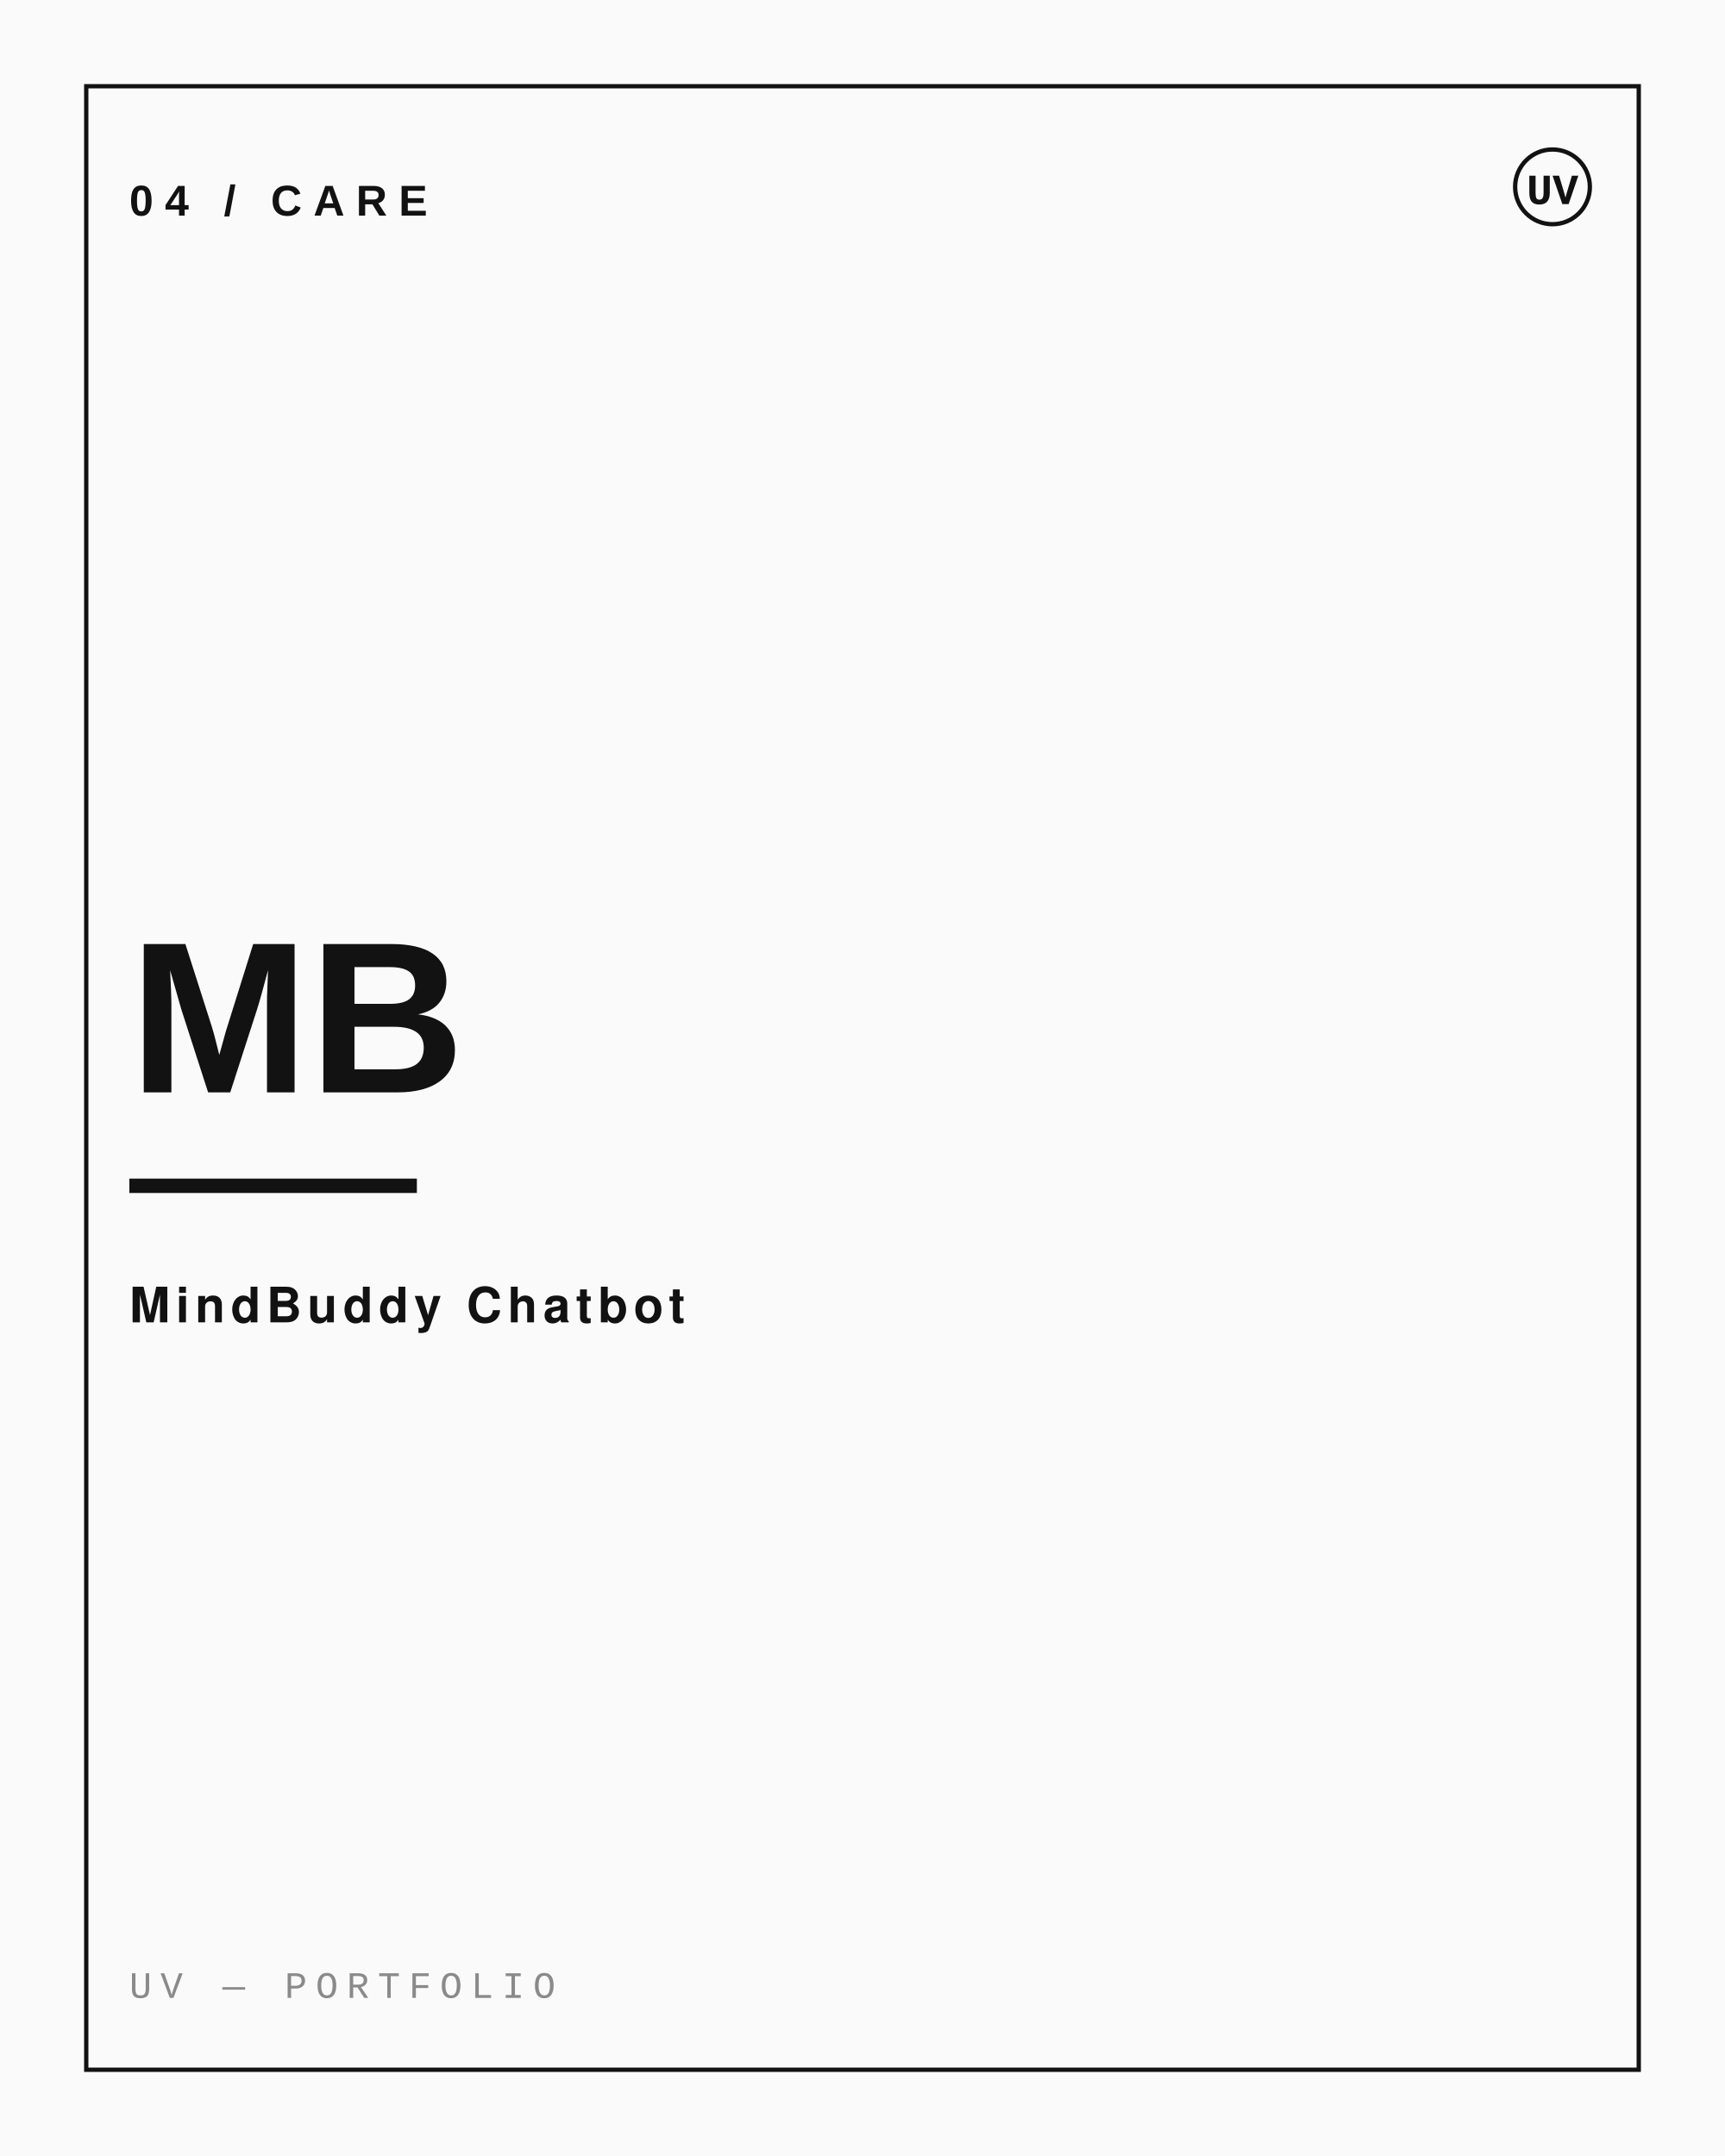
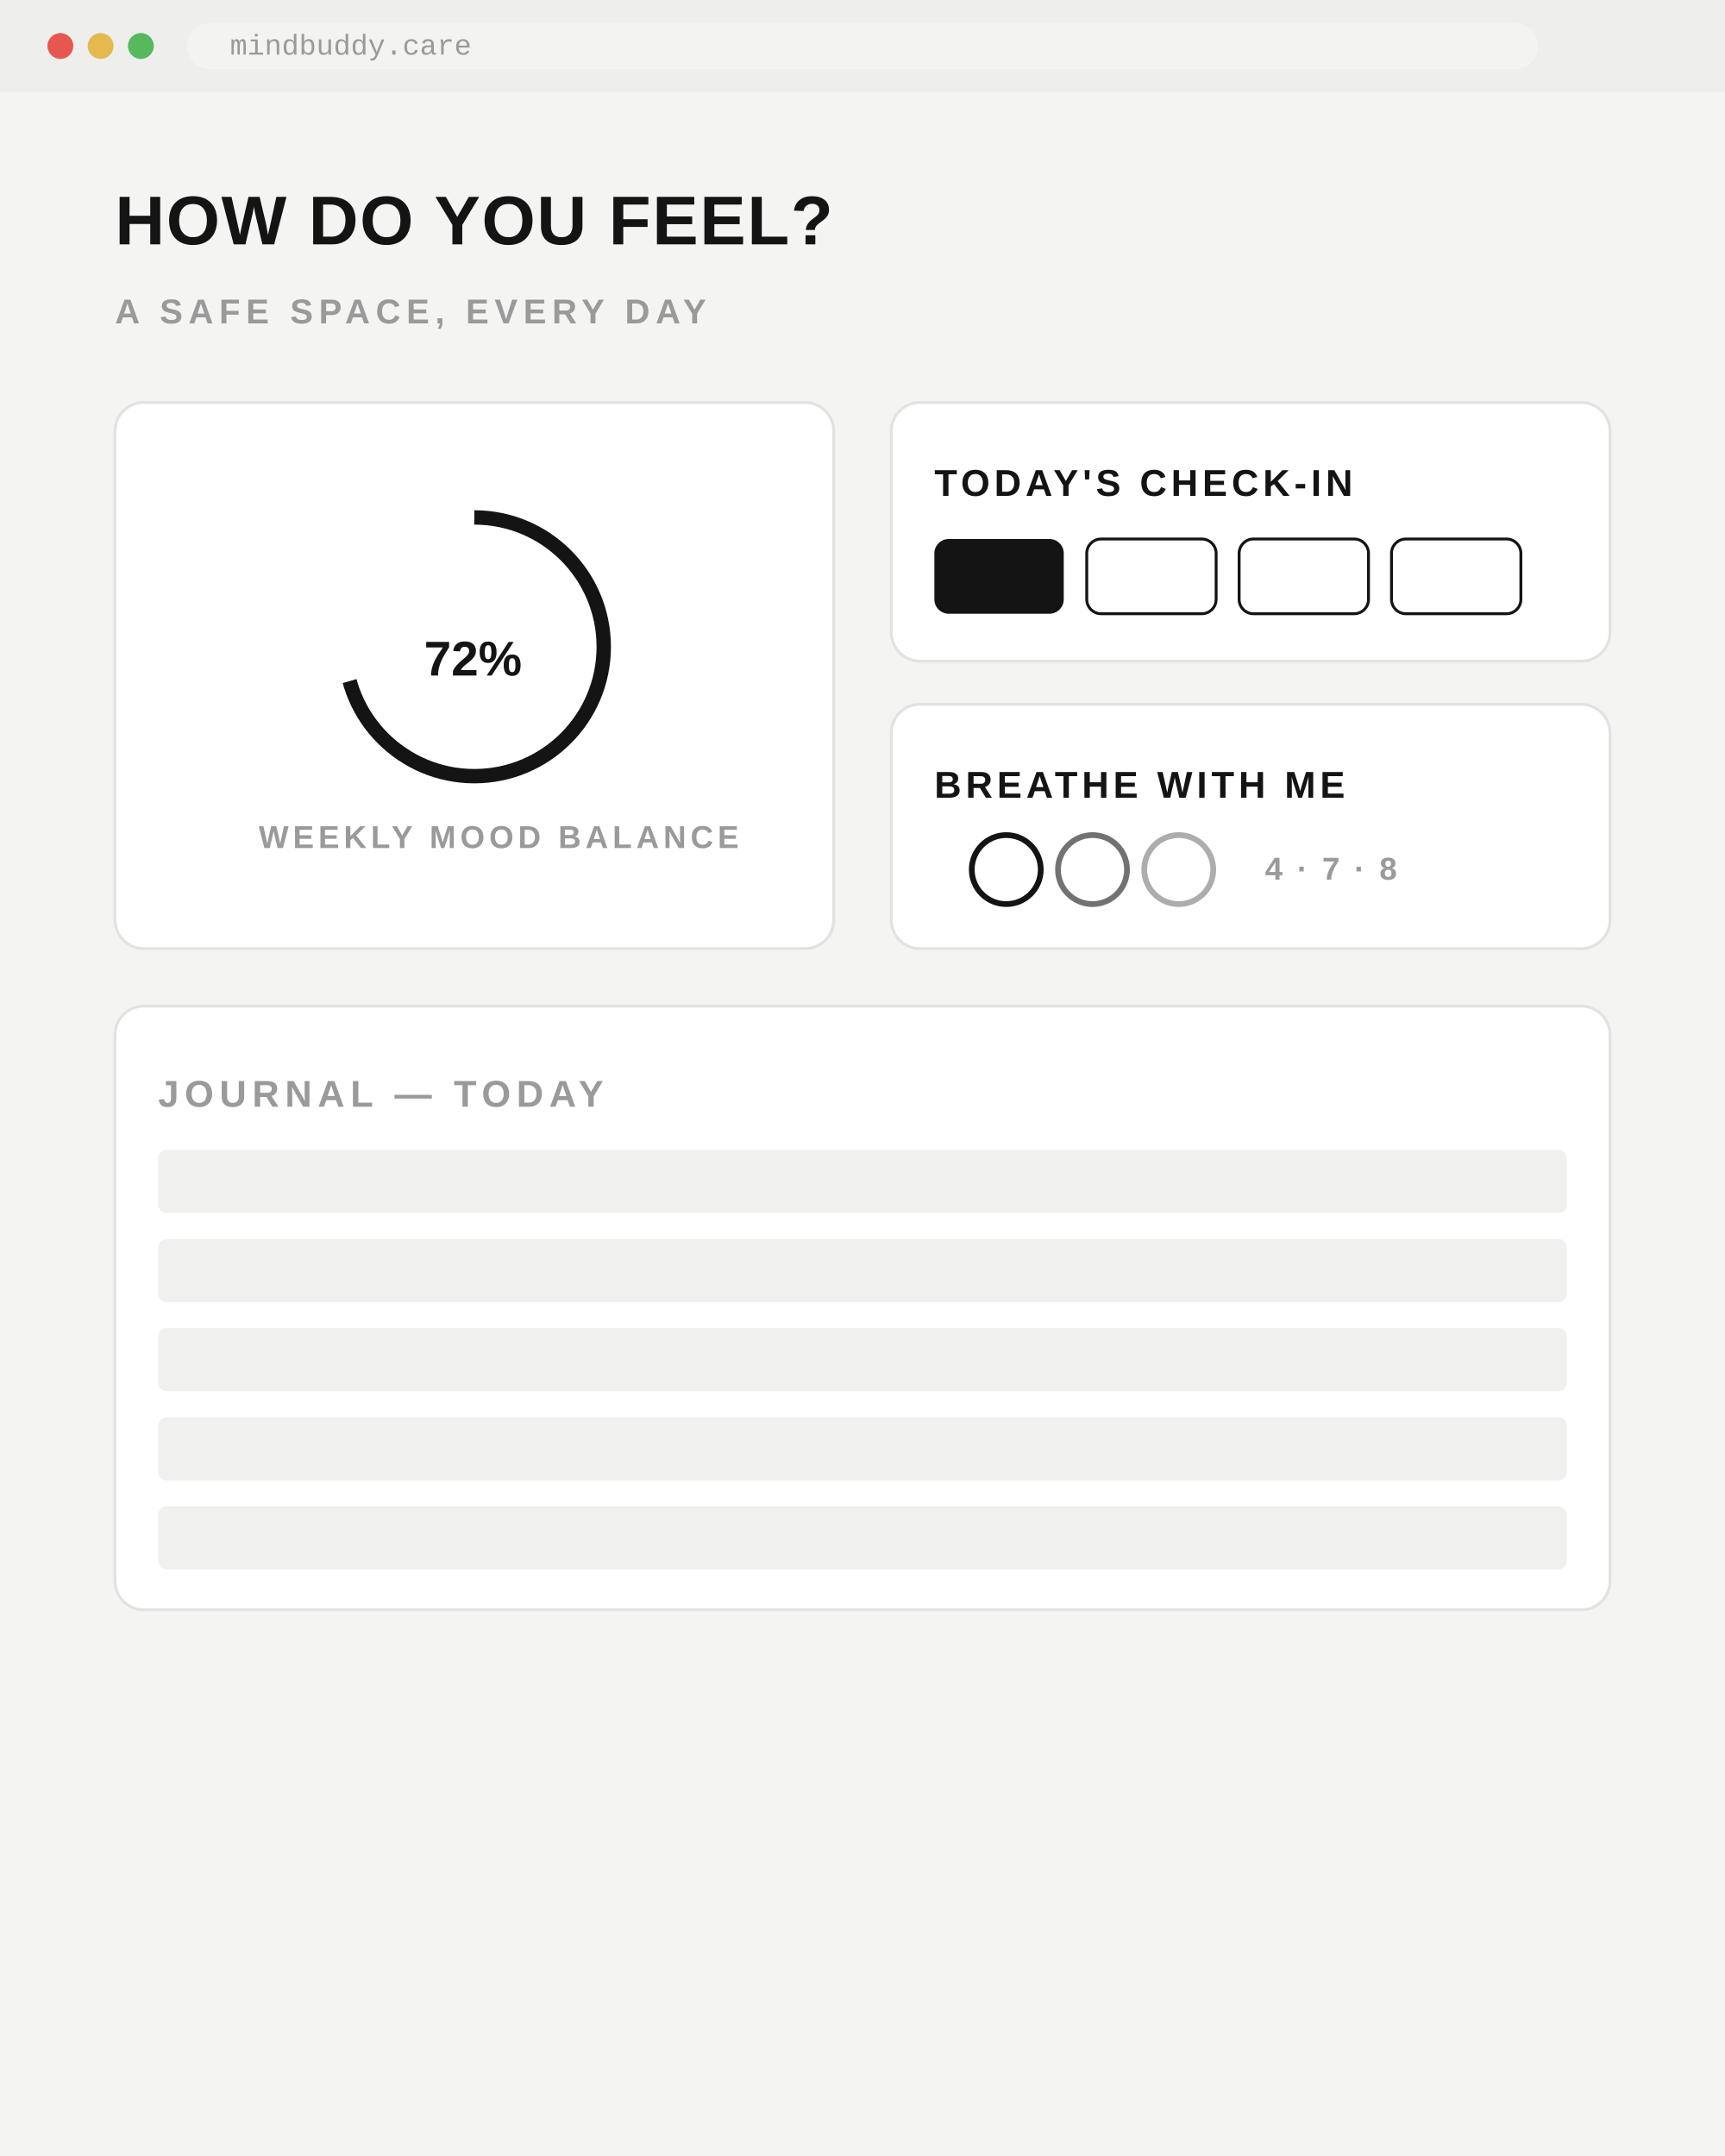
<svg xmlns="http://www.w3.org/2000/svg" width="1200" height="1500" viewBox="0 0 1200 1500">
-   <rect width="1200" height="1500" fill="#FAFAFA" />
-   <rect x="60" y="60" width="1080" height="1380" fill="none" stroke="#121212" stroke-width="3" />
-   <text x="90" y="150" font-family="Arial Black, Arial, sans-serif" font-size="30" font-weight="900" fill="#121212" letter-spacing="8">04 / CARE</text>
-   <text x="90" y="760" font-family="Arial Black, Arial, sans-serif" font-size="150" font-weight="900" fill="#121212">MB</text>
-   <rect x="90" y="820" width="200" height="10" fill="#121212" />
-   <text x="90" y="920" font-family="Helvetica, Arial, sans-serif" font-size="34" font-weight="700" fill="#121212" letter-spacing="4">MindBuddy Chatbot</text>
-   <text x="90" y="1390" font-family="Courier New, monospace" font-size="26" fill="#8A8A8A" letter-spacing="6">UV — PORTFOLIO</text>
-   <circle cx="1080" cy="130" r="26" fill="none" stroke="#121212" stroke-width="3" />
-   <text x="1080" y="142" font-family="Courier New, monospace" font-size="30" font-weight="700" fill="#121212" text-anchor="middle">UV</text>
+   <rect width="1200" height="1500" fill="#F4F4F2" />
+   <rect x="0" y="0" width="1200" height="64" fill="#E2E2E0" opacity="0.35" />
+   <circle cx="42" cy="32" r="9" fill="#E8574F" />
+   <circle cx="70" cy="32" r="9" fill="#E5B94E" />
+   <circle cx="98" cy="32" r="9" fill="#57B85E" />
+   <rect x="130" y="16" width="940" height="32" rx="16" fill="#F4F4F2" opacity="0.9" />
+   <text x="160" y="38" font-family="Courier New, monospace" font-size="20" fill="#9A9A9A">mindbuddy.care</text>
+   <text x="80" y="170" font-family="Arial, sans-serif" font-size="48" font-weight="900" fill="#141414" letter-spacing="1">HOW DO YOU FEEL?</text>
+   <text x="80" y="225" font-family="Arial, sans-serif" font-size="24" font-weight="700" fill="#9A9A9A" letter-spacing="4">A SAFE SPACE, EVERY DAY</text>
+   <rect x="80" y="280" width="500" height="380" rx="20" fill="#FFFFFF" stroke="#E2E2E0" stroke-width="2" />
+   <circle cx="330" cy="450" r="90" fill="none" stroke="#141414" stroke-width="10" stroke-dasharray="400 200" transform="rotate(-90 330 450)" />
+   <text x="295" y="470" font-family="Arial, sans-serif" font-size="34" font-weight="700" fill="#141414" letter-spacing="0">72%</text>
+   <text x="180" y="590" font-family="Arial, sans-serif" font-size="22" font-weight="700" fill="#9A9A9A" letter-spacing="3">WEEKLY MOOD BALANCE</text>
+   <rect x="620" y="280" width="500" height="180" rx="20" fill="#FFFFFF" stroke="#E2E2E0" stroke-width="2" />
+   <text x="650" y="345" font-family="Arial, sans-serif" font-size="26" font-weight="700" fill="#141414" letter-spacing="3">TODAY'S CHECK-IN</text>
+   <rect x="650" y="375" width="90" height="52" rx="10" fill="#141414" />
+   <rect x="756" y="375" width="90" height="52" rx="10" fill="none" stroke="#141414" stroke-width="2" />
+   <rect x="862" y="375" width="90" height="52" rx="10" fill="none" stroke="#141414" stroke-width="2" />
+   <rect x="968" y="375" width="90" height="52" rx="10" fill="none" stroke="#141414" stroke-width="2" />
+   <rect x="620" y="490" width="500" height="170" rx="20" fill="#FFFFFF" stroke="#E2E2E0" stroke-width="2" />
+   <text x="650" y="555" font-family="Arial, sans-serif" font-size="26" font-weight="700" fill="#141414" letter-spacing="3">BREATHE WITH ME</text>
+   <circle cx="700" cy="605" r="24" fill="none" stroke="#141414" stroke-width="4" />
+   <circle cx="760" cy="605" r="24" fill="none" stroke="#141414" stroke-width="4" opacity=".6" />
+   <circle cx="820" cy="605" r="24" fill="none" stroke="#141414" stroke-width="4" opacity=".35" />
+   <text x="880" y="612" font-family="Arial, sans-serif" font-size="22" font-weight="700" fill="#9A9A9A" letter-spacing="2">4 · 7 · 8</text>
+   <rect x="80" y="700" width="1040" height="420" rx="20" fill="#FFFFFF" stroke="#E2E2E0" stroke-width="2" />
+   <text x="110" y="770" font-family="Arial, sans-serif" font-size="26" font-weight="700" fill="#9A9A9A" letter-spacing="4">JOURNAL — TODAY</text>
+   <rect x="110" y="800" width="980" height="44" rx="6" fill="#E2E2E0" opacity="0.5" />
+   <rect x="110" y="862" width="980" height="44" rx="6" fill="#E2E2E0" opacity="0.5" />
+   <rect x="110" y="924" width="980" height="44" rx="6" fill="#E2E2E0" opacity="0.5" />
+   <rect x="110" y="986" width="980" height="44" rx="6" fill="#E2E2E0" opacity="0.5" />
+   <rect x="110" y="1048" width="980" height="44" rx="6" fill="#E2E2E0" opacity="0.5" />
</svg>
